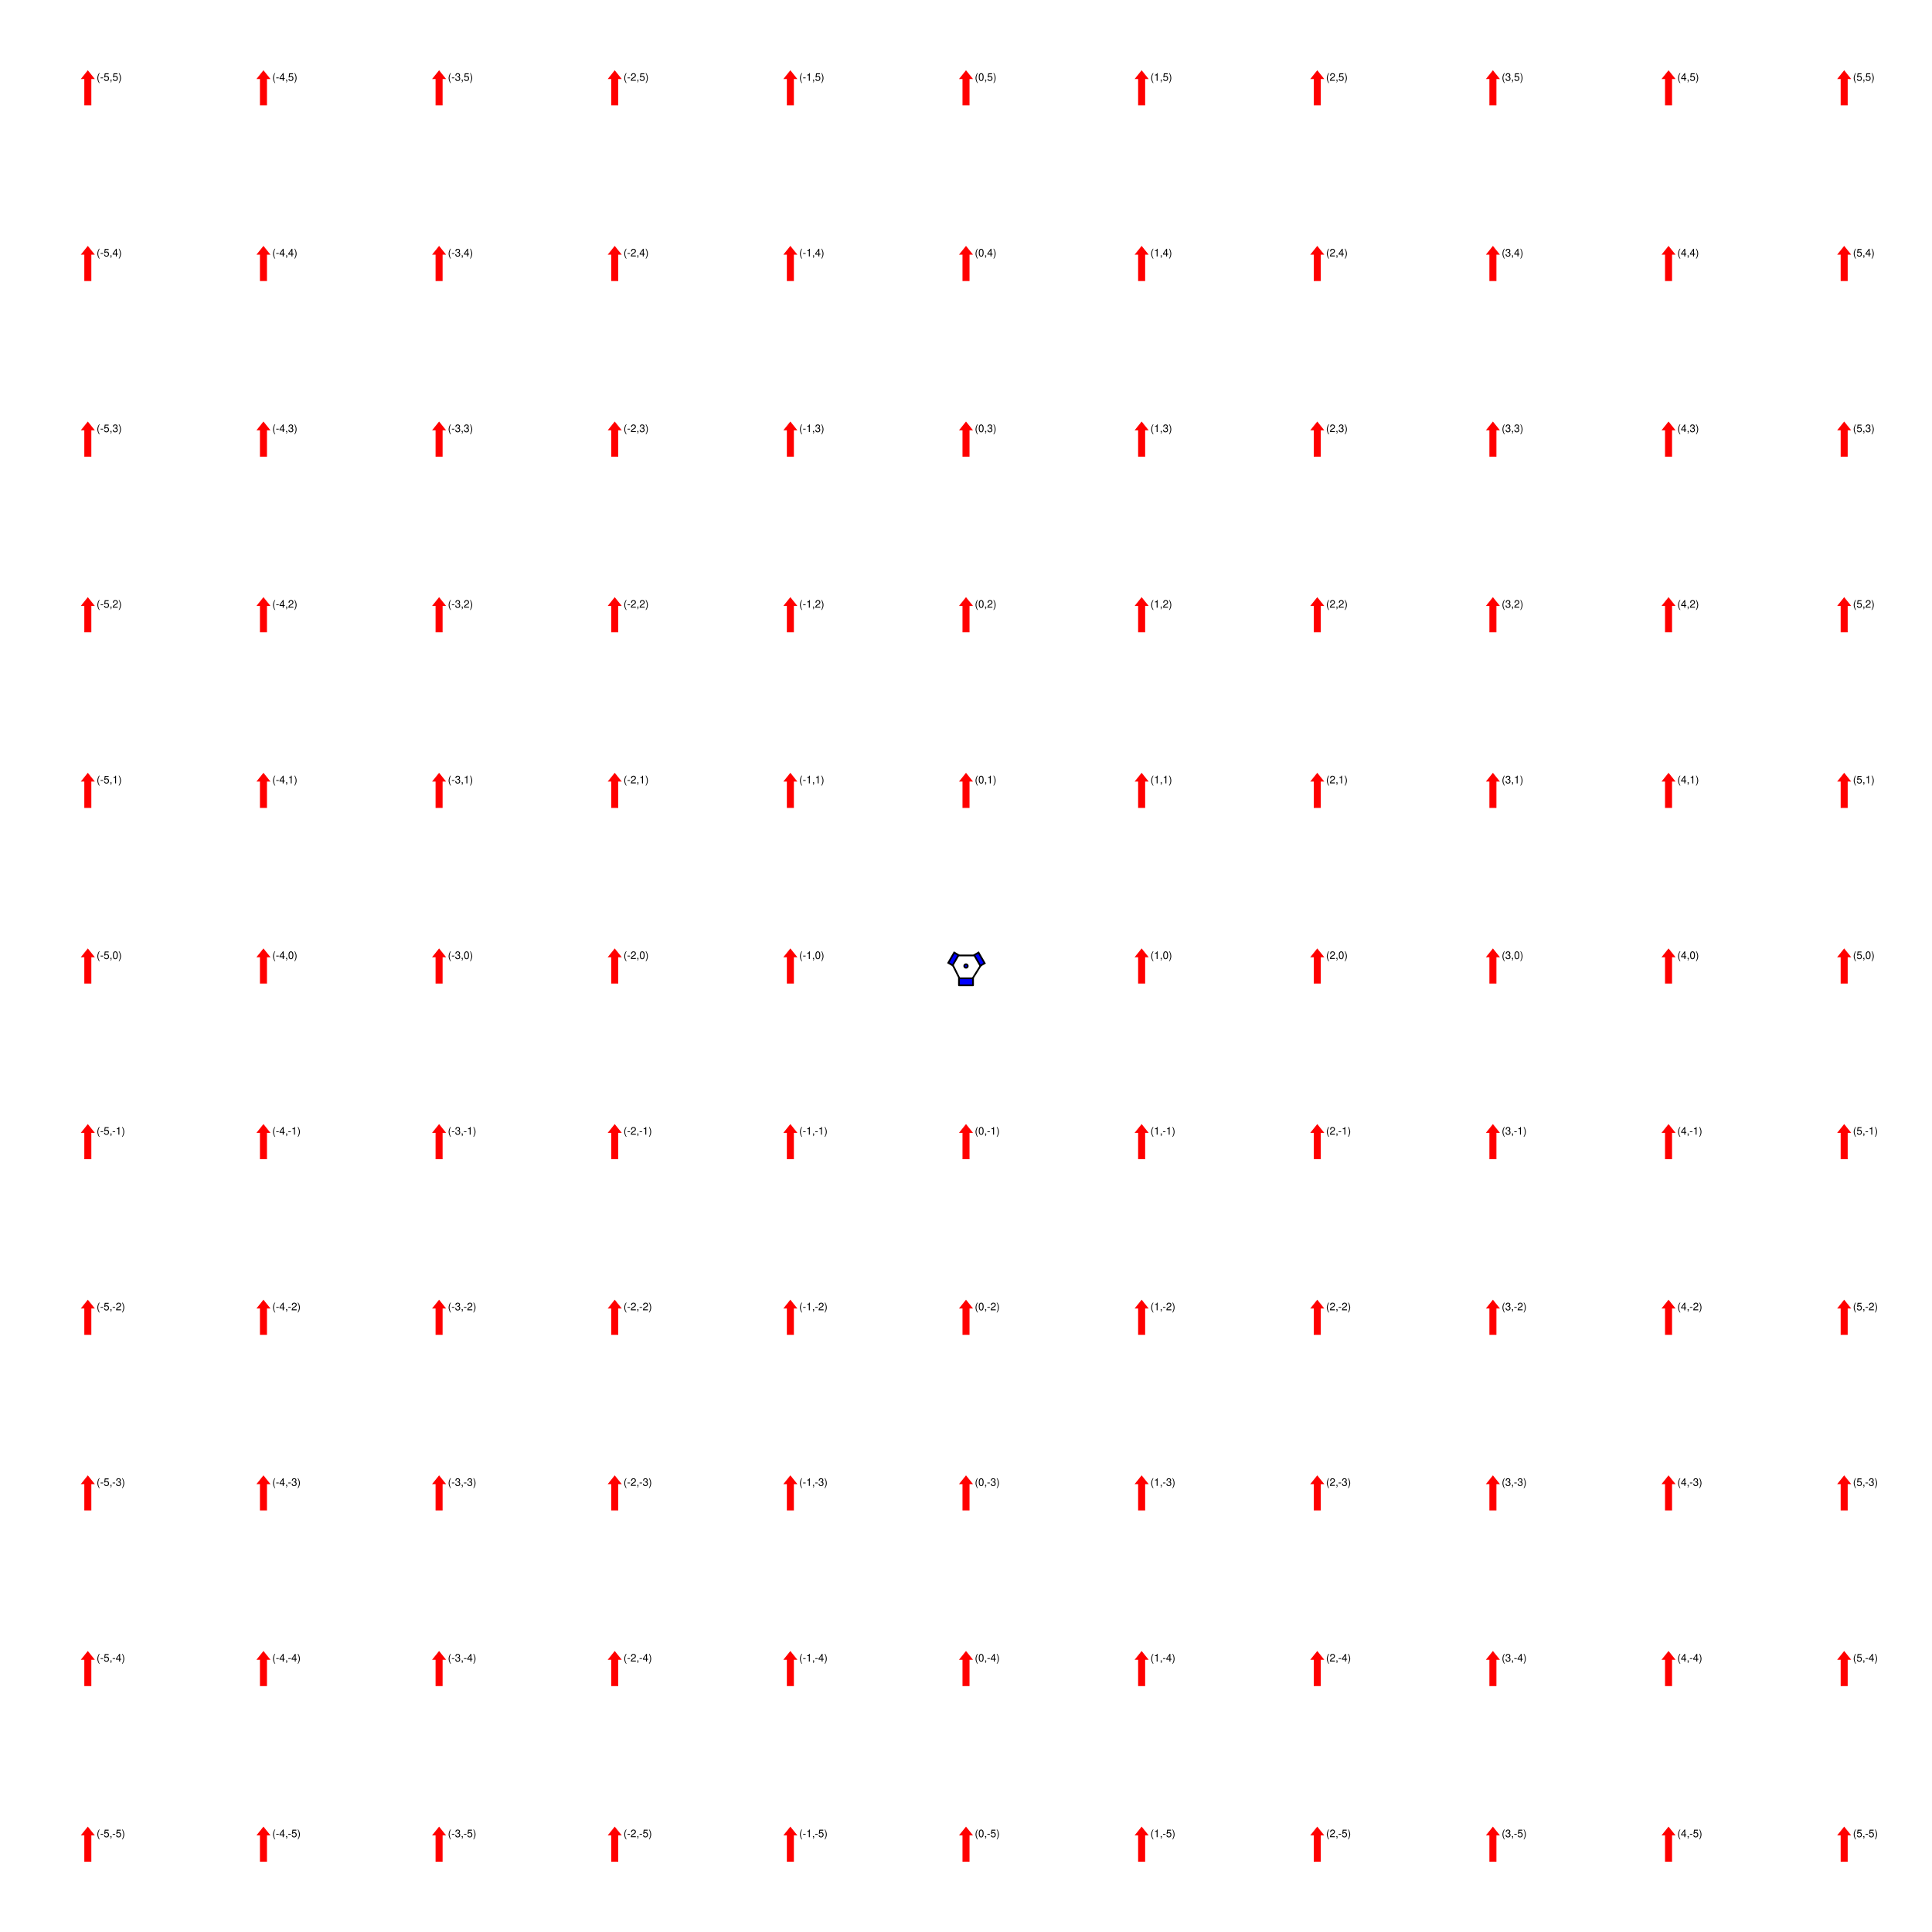
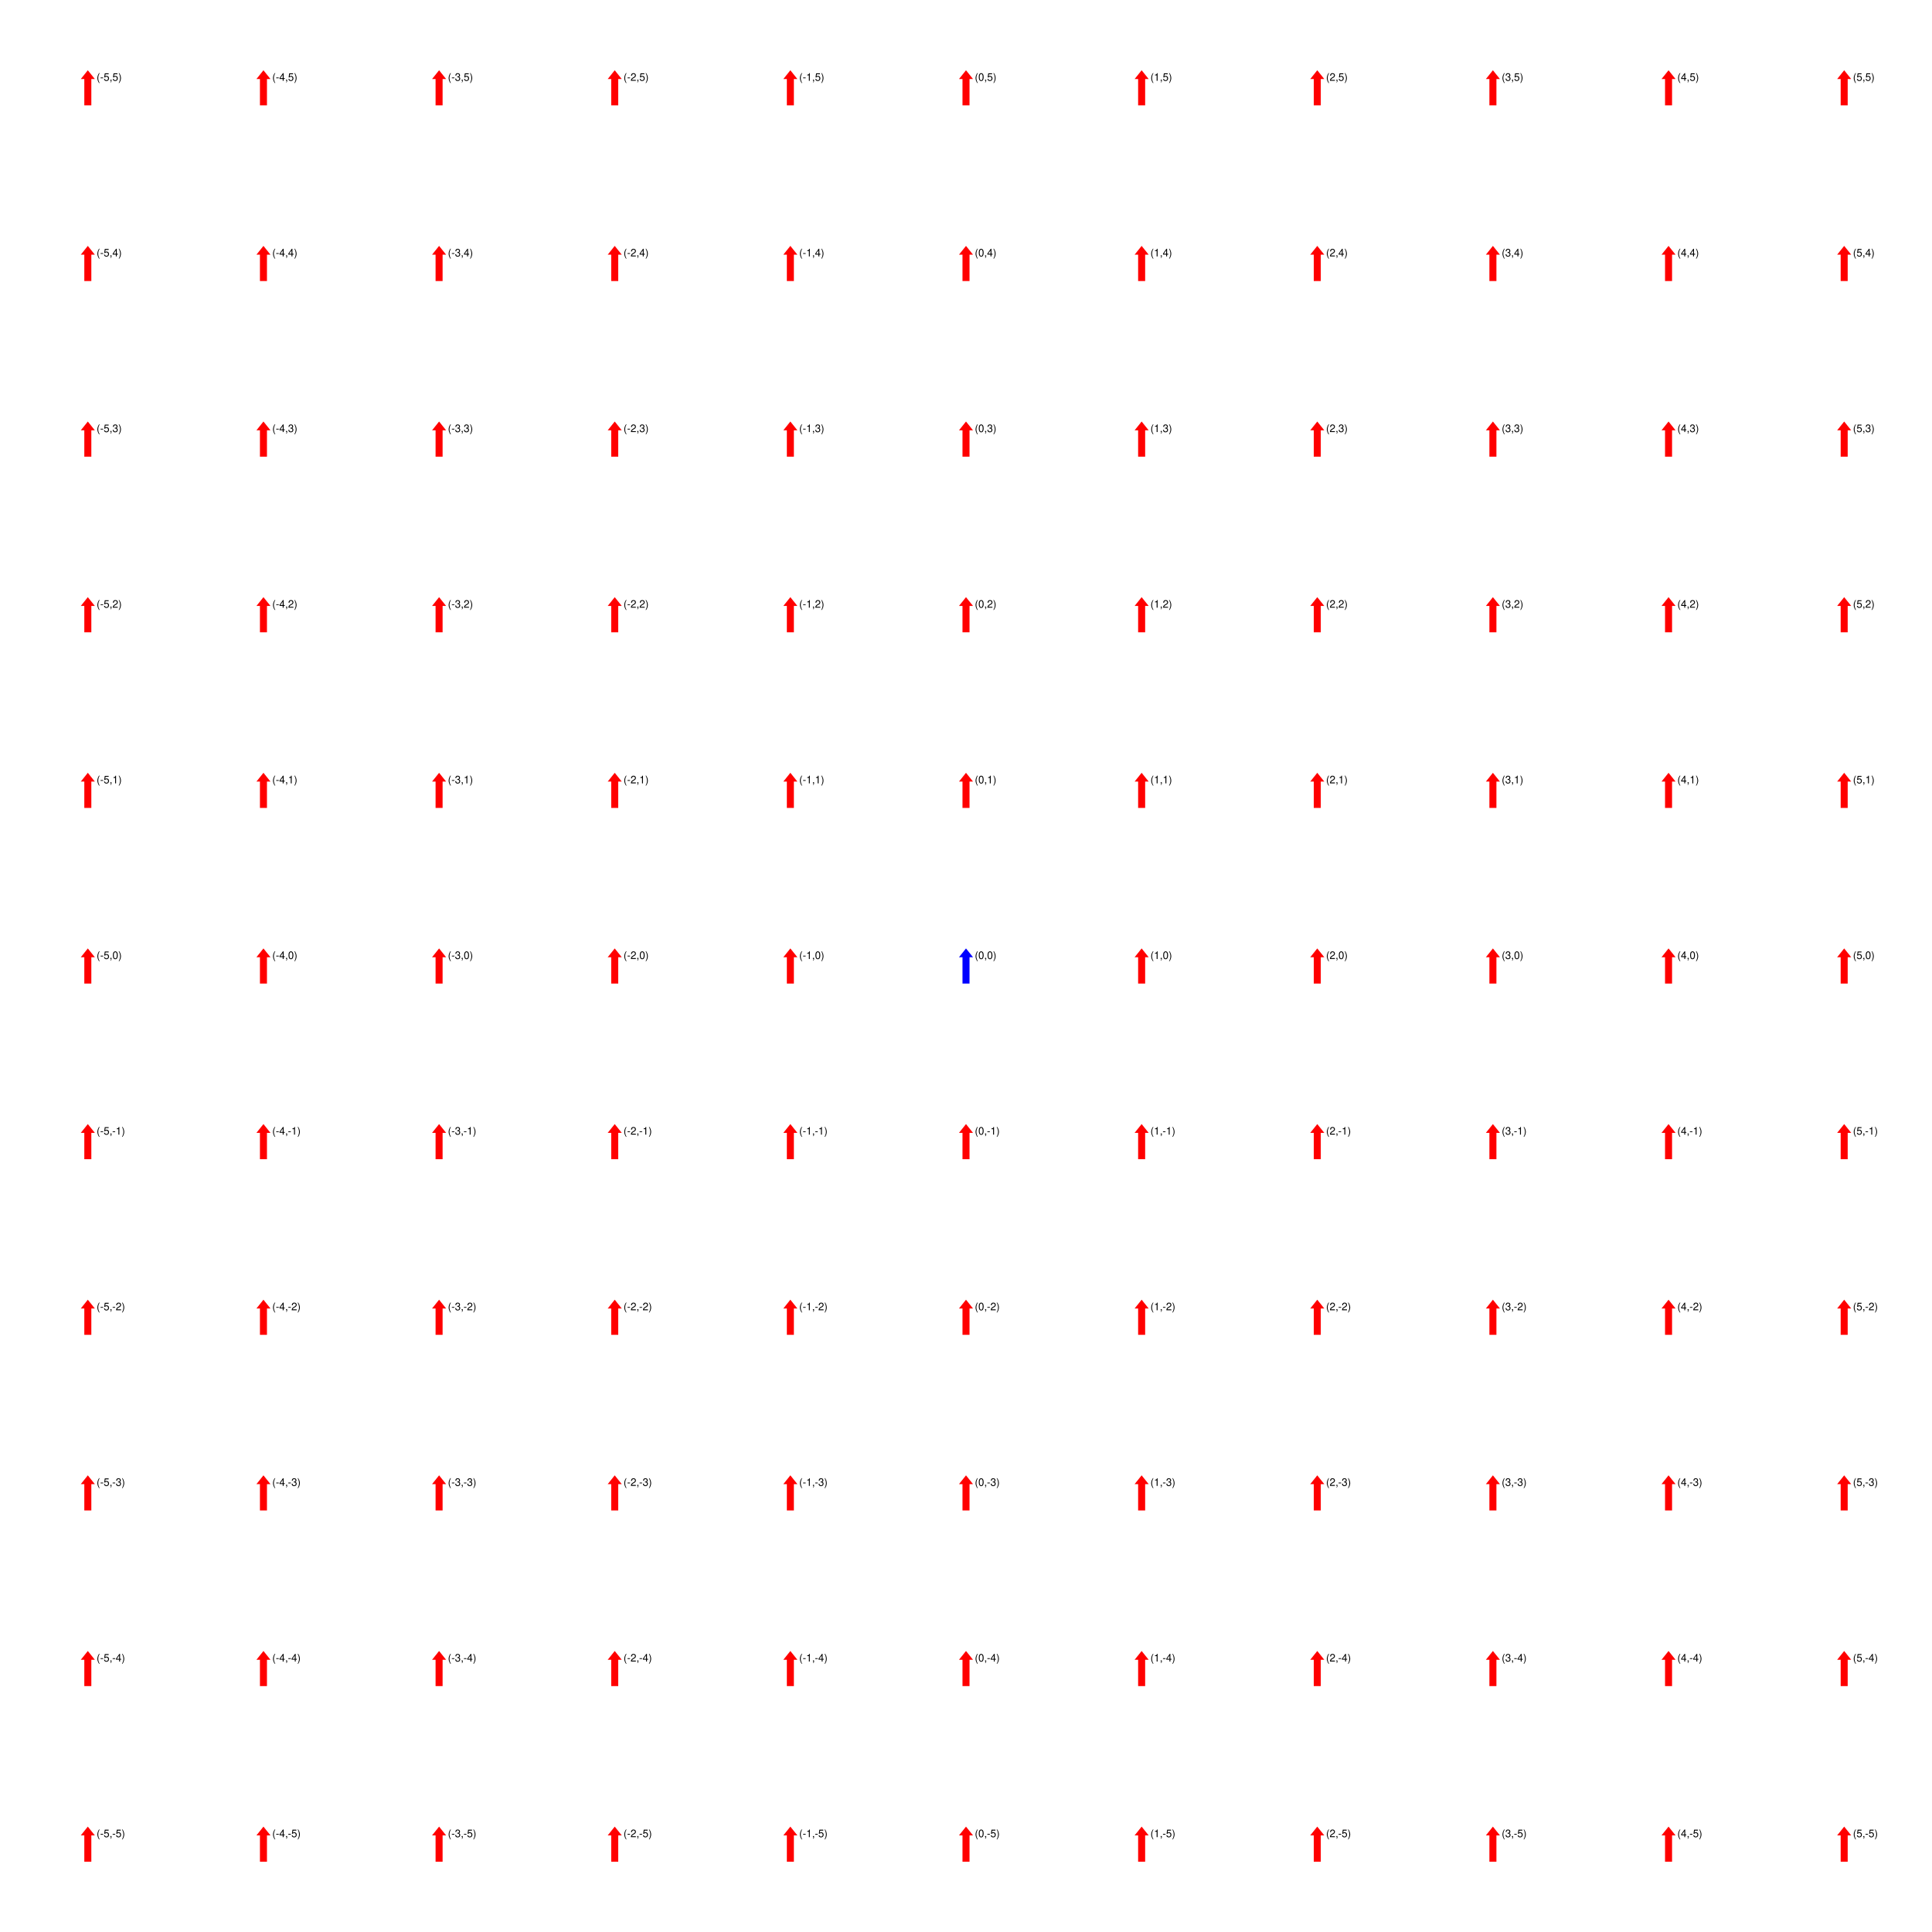
<svg xmlns="http://www.w3.org/2000/svg" width="1100px" height="1100px" viewBox="0 0 1100 1100" version="1.1">
  <g id="TestMap" stroke="none" stroke-width="1" fill="none" fill-rule="evenodd">
    <g>
      <g id="MilePoint" transform="translate(546, 1040)">
        <path d="M0,5 L4,0 L8,5 L6,5 L6,20 L2,20 L2,5 L0,5 Z" id="Combined-Shape" fill="#FF0000" />
        <text id="(0,-5)" fill="#000000" fill-rule="nonzero" font-family="Helvetica" font-size="6" font-weight="normal">
          <tspan x="9" y="6">(0,-5)</tspan>
        </text>
      </g>
      <g id="MilePoint" transform="translate(546, 940)">
        <path d="M0,5 L4,0 L8,5 L6,5 L6,20 L2,20 L2,5 L0,5 Z" id="Combined-Shape" fill="#FF0000" />
        <text id="(0,-4)" fill="#000000" fill-rule="nonzero" font-family="Helvetica" font-size="6" font-weight="normal">
          <tspan x="9" y="6">(0,-4)</tspan>
        </text>
      </g>
      <g id="MilePoint" transform="translate(546, 840)">
        <path d="M0,5 L4,0 L8,5 L6,5 L6,20 L2,20 L2,5 L0,5 Z" id="Combined-Shape" fill="#FF0000" />
        <text id="(0,-3)" fill="#000000" fill-rule="nonzero" font-family="Helvetica" font-size="6" font-weight="normal">
          <tspan x="9" y="6">(0,-3)</tspan>
        </text>
      </g>
      <g id="MilePoint" transform="translate(546, 740)">
        <path d="M0,5 L4,0 L8,5 L6,5 L6,20 L2,20 L2,5 L0,5 Z" id="Combined-Shape" fill="#FF0000" />
        <text id="(0,-2)" fill="#000000" fill-rule="nonzero" font-family="Helvetica" font-size="6" font-weight="normal">
          <tspan x="9" y="6">(0,-2)</tspan>
        </text>
      </g>
      <g id="MilePoint" transform="translate(546, 640)">
        <path d="M0,5 L4,0 L8,5 L6,5 L6,20 L2,20 L2,5 L0,5 Z" id="Combined-Shape" fill="#FF0000" />
        <text id="(0,-1)" fill="#000000" fill-rule="nonzero" font-family="Helvetica" font-size="6" font-weight="normal">
          <tspan x="9" y="6">(0,-1)</tspan>
        </text>
      </g>
+       <g id="MilePoint" transform="translate(546, 540)">
+         <path d="M0,5 L4,0 L8,5 L6,5 L6,20 L2,20 L2,5 L0,5 Z" id="Combined-Shape" fill="#0000FF" />
+         <text id="(0,0)" fill="#000000" fill-rule="nonzero" font-family="Helvetica" font-size="6" font-weight="normal">
+           <tspan x="9" y="6">(0,0)</tspan>
+         </text>
+       </g>
      <g id="MilePoint" transform="translate(546, 440)">
        <path d="M0,5 L4,0 L8,5 L6,5 L6,20 L2,20 L2,5 L0,5 Z" id="Combined-Shape" fill="#FF0000" />
        <text id="(0,1)" fill="#000000" fill-rule="nonzero" font-family="Helvetica" font-size="6" font-weight="normal">
          <tspan x="9" y="6">(0,1)</tspan>
        </text>
      </g>
      <g id="MilePoint" transform="translate(546, 340)">
        <path d="M0,5 L4,0 L8,5 L6,5 L6,20 L2,20 L2,5 L0,5 Z" id="Combined-Shape" fill="#FF0000" />
        <text id="(0,2)" fill="#000000" fill-rule="nonzero" font-family="Helvetica" font-size="6" font-weight="normal">
          <tspan x="9" y="6">(0,2)</tspan>
        </text>
      </g>
      <g id="MilePoint" transform="translate(546, 240)">
        <path d="M0,5 L4,0 L8,5 L6,5 L6,20 L2,20 L2,5 L0,5 Z" id="Combined-Shape" fill="#FF0000" />
        <text id="(0,3)" fill="#000000" fill-rule="nonzero" font-family="Helvetica" font-size="6" font-weight="normal">
          <tspan x="9" y="6">(0,3)</tspan>
        </text>
      </g>
      <g id="MilePoint" transform="translate(546, 140)">
        <path d="M0,5 L4,0 L8,5 L6,5 L6,20 L2,20 L2,5 L0,5 Z" id="Combined-Shape" fill="#FF0000" />
        <text id="(0,4)" fill="#000000" fill-rule="nonzero" font-family="Helvetica" font-size="6" font-weight="normal">
          <tspan x="9" y="6">(0,4)</tspan>
        </text>
      </g>
      <g id="MilePoint" transform="translate(546, 40)">
        <path d="M0,5 L4,0 L8,5 L6,5 L6,20 L2,20 L2,5 L0,5 Z" id="Combined-Shape" fill="#FF0000" />
        <text id="(0,5)" fill="#000000" fill-rule="nonzero" font-family="Helvetica" font-size="6" font-weight="normal">
          <tspan x="9" y="6">(0,5)</tspan>
        </text>
      </g>
      <g id="MilePoint" transform="translate(646, 1040)">
        <path d="M0,5 L4,0 L8,5 L6,5 L6,20 L2,20 L2,5 L0,5 Z" id="Combined-Shape" fill="#FF0000" />
        <text id="(1,-5)" fill="#000000" fill-rule="nonzero" font-family="Helvetica" font-size="6" font-weight="normal">
          <tspan x="9" y="6">(1,-5)</tspan>
        </text>
      </g>
      <g id="MilePoint" transform="translate(646, 940)">
        <path d="M0,5 L4,0 L8,5 L6,5 L6,20 L2,20 L2,5 L0,5 Z" id="Combined-Shape" fill="#FF0000" />
        <text id="(1,-4)" fill="#000000" fill-rule="nonzero" font-family="Helvetica" font-size="6" font-weight="normal">
          <tspan x="9" y="6">(1,-4)</tspan>
        </text>
      </g>
      <g id="MilePoint" transform="translate(646, 840)">
        <path d="M0,5 L4,0 L8,5 L6,5 L6,20 L2,20 L2,5 L0,5 Z" id="Combined-Shape" fill="#FF0000" />
        <text id="(1,-3)" fill="#000000" fill-rule="nonzero" font-family="Helvetica" font-size="6" font-weight="normal">
          <tspan x="9" y="6">(1,-3)</tspan>
        </text>
      </g>
      <g id="MilePoint" transform="translate(646, 740)">
        <path d="M0,5 L4,0 L8,5 L6,5 L6,20 L2,20 L2,5 L0,5 Z" id="Combined-Shape" fill="#FF0000" />
        <text id="(1,-2)" fill="#000000" fill-rule="nonzero" font-family="Helvetica" font-size="6" font-weight="normal">
          <tspan x="9" y="6">(1,-2)</tspan>
        </text>
      </g>
      <g id="MilePoint" transform="translate(646, 640)">
        <path d="M0,5 L4,0 L8,5 L6,5 L6,20 L2,20 L2,5 L0,5 Z" id="Combined-Shape" fill="#FF0000" />
        <text id="(1,-1)" fill="#000000" fill-rule="nonzero" font-family="Helvetica" font-size="6" font-weight="normal">
          <tspan x="9" y="6">(1,-1)</tspan>
        </text>
      </g>
      <g id="MilePoint" transform="translate(646, 540)">
        <path d="M0,5 L4,0 L8,5 L6,5 L6,20 L2,20 L2,5 L0,5 Z" id="Combined-Shape" fill="#FF0000" />
        <text id="(1,0)" fill="#000000" fill-rule="nonzero" font-family="Helvetica" font-size="6" font-weight="normal">
          <tspan x="9" y="6">(1,0)</tspan>
        </text>
      </g>
      <g id="MilePoint" transform="translate(646, 440)">
        <path d="M0,5 L4,0 L8,5 L6,5 L6,20 L2,20 L2,5 L0,5 Z" id="Combined-Shape" fill="#FF0000" />
        <text id="(1,1)" fill="#000000" fill-rule="nonzero" font-family="Helvetica" font-size="6" font-weight="normal">
          <tspan x="9" y="6">(1,1)</tspan>
        </text>
      </g>
      <g id="MilePoint" transform="translate(646, 340)">
        <path d="M0,5 L4,0 L8,5 L6,5 L6,20 L2,20 L2,5 L0,5 Z" id="Combined-Shape" fill="#FF0000" />
        <text id="(1,2)" fill="#000000" fill-rule="nonzero" font-family="Helvetica" font-size="6" font-weight="normal">
          <tspan x="9" y="6">(1,2)</tspan>
        </text>
      </g>
      <g id="MilePoint" transform="translate(646, 240)">
        <path d="M0,5 L4,0 L8,5 L6,5 L6,20 L2,20 L2,5 L0,5 Z" id="Combined-Shape" fill="#FF0000" />
        <text id="(1,3)" fill="#000000" fill-rule="nonzero" font-family="Helvetica" font-size="6" font-weight="normal">
          <tspan x="9" y="6">(1,3)</tspan>
        </text>
      </g>
      <g id="MilePoint" transform="translate(646, 140)">
        <path d="M0,5 L4,0 L8,5 L6,5 L6,20 L2,20 L2,5 L0,5 Z" id="Combined-Shape" fill="#FF0000" />
        <text id="(1,4)" fill="#000000" fill-rule="nonzero" font-family="Helvetica" font-size="6" font-weight="normal">
          <tspan x="9" y="6">(1,4)</tspan>
        </text>
      </g>
      <g id="MilePoint" transform="translate(646, 40)">
        <path d="M0,5 L4,0 L8,5 L6,5 L6,20 L2,20 L2,5 L0,5 Z" id="Combined-Shape" fill="#FF0000" />
        <text id="(1,5)" fill="#000000" fill-rule="nonzero" font-family="Helvetica" font-size="6" font-weight="normal">
          <tspan x="9" y="6">(1,5)</tspan>
        </text>
      </g>
      <g id="MilePoint" transform="translate(746, 1040)">
        <path d="M0,5 L4,0 L8,5 L6,5 L6,20 L2,20 L2,5 L0,5 Z" id="Combined-Shape" fill="#FF0000" />
        <text id="(2,-5)" fill="#000000" fill-rule="nonzero" font-family="Helvetica" font-size="6" font-weight="normal">
          <tspan x="9" y="6">(2,-5)</tspan>
        </text>
      </g>
      <g id="MilePoint" transform="translate(746, 940)">
        <path d="M0,5 L4,0 L8,5 L6,5 L6,20 L2,20 L2,5 L0,5 Z" id="Combined-Shape" fill="#FF0000" />
        <text id="(2,-4)" fill="#000000" fill-rule="nonzero" font-family="Helvetica" font-size="6" font-weight="normal">
          <tspan x="9" y="6">(2,-4)</tspan>
        </text>
      </g>
      <g id="MilePoint" transform="translate(746, 840)">
        <path d="M0,5 L4,0 L8,5 L6,5 L6,20 L2,20 L2,5 L0,5 Z" id="Combined-Shape" fill="#FF0000" />
        <text id="(2,-3)" fill="#000000" fill-rule="nonzero" font-family="Helvetica" font-size="6" font-weight="normal">
          <tspan x="9" y="6">(2,-3)</tspan>
        </text>
      </g>
      <g id="MilePoint" transform="translate(746, 740)">
        <path d="M0,5 L4,0 L8,5 L6,5 L6,20 L2,20 L2,5 L0,5 Z" id="Combined-Shape" fill="#FF0000" />
        <text id="(2,-2)" fill="#000000" fill-rule="nonzero" font-family="Helvetica" font-size="6" font-weight="normal">
          <tspan x="9" y="6">(2,-2)</tspan>
        </text>
      </g>
      <g id="MilePoint" transform="translate(746, 640)">
        <path d="M0,5 L4,0 L8,5 L6,5 L6,20 L2,20 L2,5 L0,5 Z" id="Combined-Shape" fill="#FF0000" />
        <text id="(2,-1)" fill="#000000" fill-rule="nonzero" font-family="Helvetica" font-size="6" font-weight="normal">
          <tspan x="9" y="6">(2,-1)</tspan>
        </text>
      </g>
      <g id="MilePoint" transform="translate(746, 540)">
        <path d="M0,5 L4,0 L8,5 L6,5 L6,20 L2,20 L2,5 L0,5 Z" id="Combined-Shape" fill="#FF0000" />
        <text id="(2,0)" fill="#000000" fill-rule="nonzero" font-family="Helvetica" font-size="6" font-weight="normal">
          <tspan x="9" y="6">(2,0)</tspan>
        </text>
      </g>
      <g id="MilePoint" transform="translate(746, 440)">
        <path d="M0,5 L4,0 L8,5 L6,5 L6,20 L2,20 L2,5 L0,5 Z" id="Combined-Shape" fill="#FF0000" />
        <text id="(2,1)" fill="#000000" fill-rule="nonzero" font-family="Helvetica" font-size="6" font-weight="normal">
          <tspan x="9" y="6">(2,1)</tspan>
        </text>
      </g>
      <g id="MilePoint" transform="translate(746, 340)">
        <path d="M0,5 L4,0 L8,5 L6,5 L6,20 L2,20 L2,5 L0,5 Z" id="Combined-Shape" fill="#FF0000" />
        <text id="(2,2)" fill="#000000" fill-rule="nonzero" font-family="Helvetica" font-size="6" font-weight="normal">
          <tspan x="9" y="6">(2,2)</tspan>
        </text>
      </g>
      <g id="MilePoint" transform="translate(746, 240)">
        <path d="M0,5 L4,0 L8,5 L6,5 L6,20 L2,20 L2,5 L0,5 Z" id="Combined-Shape" fill="#FF0000" />
        <text id="(2,3)" fill="#000000" fill-rule="nonzero" font-family="Helvetica" font-size="6" font-weight="normal">
          <tspan x="9" y="6">(2,3)</tspan>
        </text>
      </g>
      <g id="MilePoint" transform="translate(746, 140)">
        <path d="M0,5 L4,0 L8,5 L6,5 L6,20 L2,20 L2,5 L0,5 Z" id="Combined-Shape" fill="#FF0000" />
        <text id="(2,4)" fill="#000000" fill-rule="nonzero" font-family="Helvetica" font-size="6" font-weight="normal">
          <tspan x="9" y="6">(2,4)</tspan>
        </text>
      </g>
      <g id="MilePoint" transform="translate(746, 40)">
        <path d="M0,5 L4,0 L8,5 L6,5 L6,20 L2,20 L2,5 L0,5 Z" id="Combined-Shape" fill="#FF0000" />
        <text id="(2,5)" fill="#000000" fill-rule="nonzero" font-family="Helvetica" font-size="6" font-weight="normal">
          <tspan x="9" y="6">(2,5)</tspan>
        </text>
      </g>
      <g id="MilePoint" transform="translate(846, 1040)">
        <path d="M0,5 L4,0 L8,5 L6,5 L6,20 L2,20 L2,5 L0,5 Z" id="Combined-Shape" fill="#FF0000" />
        <text id="(3,-5)" fill="#000000" fill-rule="nonzero" font-family="Helvetica" font-size="6" font-weight="normal">
          <tspan x="9" y="6">(3,-5)</tspan>
        </text>
      </g>
      <g id="MilePoint" transform="translate(846, 940)">
        <path d="M0,5 L4,0 L8,5 L6,5 L6,20 L2,20 L2,5 L0,5 Z" id="Combined-Shape" fill="#FF0000" />
        <text id="(3,-4)" fill="#000000" fill-rule="nonzero" font-family="Helvetica" font-size="6" font-weight="normal">
          <tspan x="9" y="6">(3,-4)</tspan>
        </text>
      </g>
      <g id="MilePoint" transform="translate(846, 840)">
        <path d="M0,5 L4,0 L8,5 L6,5 L6,20 L2,20 L2,5 L0,5 Z" id="Combined-Shape" fill="#FF0000" />
        <text id="(3,-3)" fill="#000000" fill-rule="nonzero" font-family="Helvetica" font-size="6" font-weight="normal">
          <tspan x="9" y="6">(3,-3)</tspan>
        </text>
      </g>
      <g id="MilePoint" transform="translate(846, 740)">
        <path d="M0,5 L4,0 L8,5 L6,5 L6,20 L2,20 L2,5 L0,5 Z" id="Combined-Shape" fill="#FF0000" />
        <text id="(3,-2)" fill="#000000" fill-rule="nonzero" font-family="Helvetica" font-size="6" font-weight="normal">
          <tspan x="9" y="6">(3,-2)</tspan>
        </text>
      </g>
      <g id="MilePoint" transform="translate(846, 640)">
        <path d="M0,5 L4,0 L8,5 L6,5 L6,20 L2,20 L2,5 L0,5 Z" id="Combined-Shape" fill="#FF0000" />
        <text id="(3,-1)" fill="#000000" fill-rule="nonzero" font-family="Helvetica" font-size="6" font-weight="normal">
          <tspan x="9" y="6">(3,-1)</tspan>
        </text>
      </g>
      <g id="MilePoint" transform="translate(846, 540)">
        <path d="M0,5 L4,0 L8,5 L6,5 L6,20 L2,20 L2,5 L0,5 Z" id="Combined-Shape" fill="#FF0000" />
        <text id="(3,0)" fill="#000000" fill-rule="nonzero" font-family="Helvetica" font-size="6" font-weight="normal">
          <tspan x="9" y="6">(3,0)</tspan>
        </text>
      </g>
      <g id="MilePoint" transform="translate(846, 440)">
        <path d="M0,5 L4,0 L8,5 L6,5 L6,20 L2,20 L2,5 L0,5 Z" id="Combined-Shape" fill="#FF0000" />
        <text id="(3,1)" fill="#000000" fill-rule="nonzero" font-family="Helvetica" font-size="6" font-weight="normal">
          <tspan x="9" y="6">(3,1)</tspan>
        </text>
      </g>
      <g id="MilePoint" transform="translate(846, 340)">
        <path d="M0,5 L4,0 L8,5 L6,5 L6,20 L2,20 L2,5 L0,5 Z" id="Combined-Shape" fill="#FF0000" />
        <text id="(3,2)" fill="#000000" fill-rule="nonzero" font-family="Helvetica" font-size="6" font-weight="normal">
          <tspan x="9" y="6">(3,2)</tspan>
        </text>
      </g>
      <g id="MilePoint" transform="translate(846, 240)">
        <path d="M0,5 L4,0 L8,5 L6,5 L6,20 L2,20 L2,5 L0,5 Z" id="Combined-Shape" fill="#FF0000" />
        <text id="(3,3)" fill="#000000" fill-rule="nonzero" font-family="Helvetica" font-size="6" font-weight="normal">
          <tspan x="9" y="6">(3,3)</tspan>
        </text>
      </g>
      <g id="MilePoint" transform="translate(846, 140)">
        <path d="M0,5 L4,0 L8,5 L6,5 L6,20 L2,20 L2,5 L0,5 Z" id="Combined-Shape" fill="#FF0000" />
        <text id="(3,4)" fill="#000000" fill-rule="nonzero" font-family="Helvetica" font-size="6" font-weight="normal">
          <tspan x="9" y="6">(3,4)</tspan>
        </text>
      </g>
      <g id="MilePoint" transform="translate(846, 40)">
        <path d="M0,5 L4,0 L8,5 L6,5 L6,20 L2,20 L2,5 L0,5 Z" id="Combined-Shape" fill="#FF0000" />
        <text id="(3,5)" fill="#000000" fill-rule="nonzero" font-family="Helvetica" font-size="6" font-weight="normal">
          <tspan x="9" y="6">(3,5)</tspan>
        </text>
      </g>
      <g id="MilePoint" transform="translate(946, 1040)">
        <path d="M0,5 L4,0 L8,5 L6,5 L6,20 L2,20 L2,5 L0,5 Z" id="Combined-Shape" fill="#FF0000" />
        <text id="(4,-5)" fill="#000000" fill-rule="nonzero" font-family="Helvetica" font-size="6" font-weight="normal">
          <tspan x="9" y="6">(4,-5)</tspan>
        </text>
      </g>
      <g id="MilePoint" transform="translate(946, 940)">
        <path d="M0,5 L4,0 L8,5 L6,5 L6,20 L2,20 L2,5 L0,5 Z" id="Combined-Shape" fill="#FF0000" />
        <text id="(4,-4)" fill="#000000" fill-rule="nonzero" font-family="Helvetica" font-size="6" font-weight="normal">
          <tspan x="9" y="6">(4,-4)</tspan>
        </text>
      </g>
      <g id="MilePoint" transform="translate(946, 840)">
        <path d="M0,5 L4,0 L8,5 L6,5 L6,20 L2,20 L2,5 L0,5 Z" id="Combined-Shape" fill="#FF0000" />
        <text id="(4,-3)" fill="#000000" fill-rule="nonzero" font-family="Helvetica" font-size="6" font-weight="normal">
          <tspan x="9" y="6">(4,-3)</tspan>
        </text>
      </g>
      <g id="MilePoint" transform="translate(946, 740)">
        <path d="M0,5 L4,0 L8,5 L6,5 L6,20 L2,20 L2,5 L0,5 Z" id="Combined-Shape" fill="#FF0000" />
        <text id="(4,-2)" fill="#000000" fill-rule="nonzero" font-family="Helvetica" font-size="6" font-weight="normal">
          <tspan x="9" y="6">(4,-2)</tspan>
        </text>
      </g>
      <g id="MilePoint" transform="translate(946, 640)">
        <path d="M0,5 L4,0 L8,5 L6,5 L6,20 L2,20 L2,5 L0,5 Z" id="Combined-Shape" fill="#FF0000" />
        <text id="(4,-1)" fill="#000000" fill-rule="nonzero" font-family="Helvetica" font-size="6" font-weight="normal">
          <tspan x="9" y="6">(4,-1)</tspan>
        </text>
      </g>
      <g id="MilePoint" transform="translate(946, 540)">
        <path d="M0,5 L4,0 L8,5 L6,5 L6,20 L2,20 L2,5 L0,5 Z" id="Combined-Shape" fill="#FF0000" />
        <text id="(4,0)" fill="#000000" fill-rule="nonzero" font-family="Helvetica" font-size="6" font-weight="normal">
          <tspan x="9" y="6">(4,0)</tspan>
        </text>
      </g>
      <g id="MilePoint" transform="translate(946, 440)">
        <path d="M0,5 L4,0 L8,5 L6,5 L6,20 L2,20 L2,5 L0,5 Z" id="Combined-Shape" fill="#FF0000" />
        <text id="(4,1)" fill="#000000" fill-rule="nonzero" font-family="Helvetica" font-size="6" font-weight="normal">
          <tspan x="9" y="6">(4,1)</tspan>
        </text>
      </g>
      <g id="MilePoint" transform="translate(946, 340)">
        <path d="M0,5 L4,0 L8,5 L6,5 L6,20 L2,20 L2,5 L0,5 Z" id="Combined-Shape" fill="#FF0000" />
        <text id="(4,2)" fill="#000000" fill-rule="nonzero" font-family="Helvetica" font-size="6" font-weight="normal">
          <tspan x="9" y="6">(4,2)</tspan>
        </text>
      </g>
      <g id="MilePoint" transform="translate(946, 240)">
        <path d="M0,5 L4,0 L8,5 L6,5 L6,20 L2,20 L2,5 L0,5 Z" id="Combined-Shape" fill="#FF0000" />
        <text id="(4,3)" fill="#000000" fill-rule="nonzero" font-family="Helvetica" font-size="6" font-weight="normal">
          <tspan x="9" y="6">(4,3)</tspan>
        </text>
      </g>
      <g id="MilePoint" transform="translate(946, 140)">
        <path d="M0,5 L4,0 L8,5 L6,5 L6,20 L2,20 L2,5 L0,5 Z" id="Combined-Shape" fill="#FF0000" />
        <text id="(4,4)" fill="#000000" fill-rule="nonzero" font-family="Helvetica" font-size="6" font-weight="normal">
          <tspan x="9" y="6">(4,4)</tspan>
        </text>
      </g>
      <g id="MilePoint" transform="translate(946, 40)">
        <path d="M0,5 L4,0 L8,5 L6,5 L6,20 L2,20 L2,5 L0,5 Z" id="Combined-Shape" fill="#FF0000" />
        <text id="(4,5)" fill="#000000" fill-rule="nonzero" font-family="Helvetica" font-size="6" font-weight="normal">
          <tspan x="9" y="6">(4,5)</tspan>
        </text>
      </g>
      <g id="MilePoint" transform="translate(1046, 1040)">
        <path d="M0,5 L4,0 L8,5 L6,5 L6,20 L2,20 L2,5 L0,5 Z" id="Combined-Shape" fill="#FF0000" />
        <text id="(5,-5)" fill="#000000" fill-rule="nonzero" font-family="Helvetica" font-size="6" font-weight="normal">
          <tspan x="9" y="6">(5,-5)</tspan>
        </text>
      </g>
      <g id="MilePoint" transform="translate(1046, 940)">
        <path d="M0,5 L4,0 L8,5 L6,5 L6,20 L2,20 L2,5 L0,5 Z" id="Combined-Shape" fill="#FF0000" />
        <text id="(5,-4)" fill="#000000" fill-rule="nonzero" font-family="Helvetica" font-size="6" font-weight="normal">
          <tspan x="9" y="6">(5,-4)</tspan>
        </text>
      </g>
      <g id="MilePoint" transform="translate(1046, 840)">
        <path d="M0,5 L4,0 L8,5 L6,5 L6,20 L2,20 L2,5 L0,5 Z" id="Combined-Shape" fill="#FF0000" />
        <text id="(5,-3)" fill="#000000" fill-rule="nonzero" font-family="Helvetica" font-size="6" font-weight="normal">
          <tspan x="9" y="6">(5,-3)</tspan>
        </text>
      </g>
      <g id="MilePoint" transform="translate(1046, 740)">
        <path d="M0,5 L4,0 L8,5 L6,5 L6,20 L2,20 L2,5 L0,5 Z" id="Combined-Shape" fill="#FF0000" />
        <text id="(5,-2)" fill="#000000" fill-rule="nonzero" font-family="Helvetica" font-size="6" font-weight="normal">
          <tspan x="9" y="6">(5,-2)</tspan>
        </text>
      </g>
      <g id="MilePoint" transform="translate(1046, 640)">
        <path d="M0,5 L4,0 L8,5 L6,5 L6,20 L2,20 L2,5 L0,5 Z" id="Combined-Shape" fill="#FF0000" />
        <text id="(5,-1)" fill="#000000" fill-rule="nonzero" font-family="Helvetica" font-size="6" font-weight="normal">
          <tspan x="9" y="6">(5,-1)</tspan>
        </text>
      </g>
      <g id="MilePoint" transform="translate(1046, 540)">
        <path d="M0,5 L4,0 L8,5 L6,5 L6,20 L2,20 L2,5 L0,5 Z" id="Combined-Shape" fill="#FF0000" />
        <text id="(5,0)" fill="#000000" fill-rule="nonzero" font-family="Helvetica" font-size="6" font-weight="normal">
          <tspan x="9" y="6">(5,0)</tspan>
        </text>
      </g>
      <g id="MilePoint" transform="translate(1046, 440)">
        <path d="M0,5 L4,0 L8,5 L6,5 L6,20 L2,20 L2,5 L0,5 Z" id="Combined-Shape" fill="#FF0000" />
        <text id="(5,1)" fill="#000000" fill-rule="nonzero" font-family="Helvetica" font-size="6" font-weight="normal">
          <tspan x="9" y="6">(5,1)</tspan>
        </text>
      </g>
      <g id="MilePoint" transform="translate(1046, 340)">
        <path d="M0,5 L4,0 L8,5 L6,5 L6,20 L2,20 L2,5 L0,5 Z" id="Combined-Shape" fill="#FF0000" />
        <text id="(5,2)" fill="#000000" fill-rule="nonzero" font-family="Helvetica" font-size="6" font-weight="normal">
          <tspan x="9" y="6">(5,2)</tspan>
        </text>
      </g>
      <g id="MilePoint" transform="translate(1046, 240)">
        <path d="M0,5 L4,0 L8,5 L6,5 L6,20 L2,20 L2,5 L0,5 Z" id="Combined-Shape" fill="#FF0000" />
        <text id="(5,3)" fill="#000000" fill-rule="nonzero" font-family="Helvetica" font-size="6" font-weight="normal">
          <tspan x="9" y="6">(5,3)</tspan>
        </text>
      </g>
      <g id="MilePoint" transform="translate(1046, 140)">
        <path d="M0,5 L4,0 L8,5 L6,5 L6,20 L2,20 L2,5 L0,5 Z" id="Combined-Shape" fill="#FF0000" />
        <text id="(5,4)" fill="#000000" fill-rule="nonzero" font-family="Helvetica" font-size="6" font-weight="normal">
          <tspan x="9" y="6">(5,4)</tspan>
        </text>
      </g>
      <g id="MilePoint" transform="translate(1046, 40)">
        <path d="M0,5 L4,0 L8,5 L6,5 L6,20 L2,20 L2,5 L0,5 Z" id="Combined-Shape" fill="#FF0000" />
        <text id="(5,5)" fill="#000000" fill-rule="nonzero" font-family="Helvetica" font-size="6" font-weight="normal">
          <tspan x="9" y="6">(5,5)</tspan>
        </text>
      </g>
      <g id="MilePoint" transform="translate(46, 1040)">
        <path d="M0,5 L4,0 L8,5 L6,5 L6,20 L2,20 L2,5 L0,5 Z" id="Combined-Shape" fill="#FF0000" />
        <text id="(-5,-5)" fill="#000000" fill-rule="nonzero" font-family="Helvetica" font-size="6" font-weight="normal">
          <tspan x="9" y="6">(-5,-5)</tspan>
        </text>
      </g>
      <g id="MilePoint" transform="translate(46, 940)">
        <path d="M0,5 L4,0 L8,5 L6,5 L6,20 L2,20 L2,5 L0,5 Z" id="Combined-Shape" fill="#FF0000" />
        <text id="(-5,-4)" fill="#000000" fill-rule="nonzero" font-family="Helvetica" font-size="6" font-weight="normal">
          <tspan x="9" y="6">(-5,-4)</tspan>
        </text>
      </g>
      <g id="MilePoint" transform="translate(46, 840)">
        <path d="M0,5 L4,0 L8,5 L6,5 L6,20 L2,20 L2,5 L0,5 Z" id="Combined-Shape" fill="#FF0000" />
        <text id="(-5,-3)" fill="#000000" fill-rule="nonzero" font-family="Helvetica" font-size="6" font-weight="normal">
          <tspan x="9" y="6">(-5,-3)</tspan>
        </text>
      </g>
      <g id="MilePoint" transform="translate(46, 740)">
        <path d="M0,5 L4,0 L8,5 L6,5 L6,20 L2,20 L2,5 L0,5 Z" id="Combined-Shape" fill="#FF0000" />
        <text id="(-5,-2)" fill="#000000" fill-rule="nonzero" font-family="Helvetica" font-size="6" font-weight="normal">
          <tspan x="9" y="6">(-5,-2)</tspan>
        </text>
      </g>
      <g id="MilePoint" transform="translate(46, 640)">
        <path d="M0,5 L4,0 L8,5 L6,5 L6,20 L2,20 L2,5 L0,5 Z" id="Combined-Shape" fill="#FF0000" />
        <text id="(-5,-1)" fill="#000000" fill-rule="nonzero" font-family="Helvetica" font-size="6" font-weight="normal">
          <tspan x="9" y="6">(-5,-1)</tspan>
        </text>
      </g>
      <g id="MilePoint" transform="translate(46, 540)">
        <path d="M0,5 L4,0 L8,5 L6,5 L6,20 L2,20 L2,5 L0,5 Z" id="Combined-Shape" fill="#FF0000" />
        <text id="(-5,0)" fill="#000000" fill-rule="nonzero" font-family="Helvetica" font-size="6" font-weight="normal">
          <tspan x="9" y="6">(-5,0)</tspan>
        </text>
      </g>
      <g id="MilePoint" transform="translate(46, 440)">
        <path d="M0,5 L4,0 L8,5 L6,5 L6,20 L2,20 L2,5 L0,5 Z" id="Combined-Shape" fill="#FF0000" />
        <text id="(-5,1)" fill="#000000" fill-rule="nonzero" font-family="Helvetica" font-size="6" font-weight="normal">
          <tspan x="9" y="6">(-5,1)</tspan>
        </text>
      </g>
      <g id="MilePoint" transform="translate(46, 340)">
        <path d="M0,5 L4,0 L8,5 L6,5 L6,20 L2,20 L2,5 L0,5 Z" id="Combined-Shape" fill="#FF0000" />
        <text id="(-5,2)" fill="#000000" fill-rule="nonzero" font-family="Helvetica" font-size="6" font-weight="normal">
          <tspan x="9" y="6">(-5,2)</tspan>
        </text>
      </g>
      <g id="MilePoint" transform="translate(46, 240)">
        <path d="M0,5 L4,0 L8,5 L6,5 L6,20 L2,20 L2,5 L0,5 Z" id="Combined-Shape" fill="#FF0000" />
        <text id="(-5,3)" fill="#000000" fill-rule="nonzero" font-family="Helvetica" font-size="6" font-weight="normal">
          <tspan x="9" y="6">(-5,3)</tspan>
        </text>
      </g>
      <g id="MilePoint" transform="translate(46, 140)">
        <path d="M0,5 L4,0 L8,5 L6,5 L6,20 L2,20 L2,5 L0,5 Z" id="Combined-Shape" fill="#FF0000" />
        <text id="(-5,4)" fill="#000000" fill-rule="nonzero" font-family="Helvetica" font-size="6" font-weight="normal">
          <tspan x="9" y="6">(-5,4)</tspan>
        </text>
      </g>
      <g id="MilePoint" transform="translate(46, 40)">
        <path d="M0,5 L4,0 L8,5 L6,5 L6,20 L2,20 L2,5 L0,5 Z" id="Combined-Shape" fill="#FF0000" />
        <text id="(-5,5)" fill="#000000" fill-rule="nonzero" font-family="Helvetica" font-size="6" font-weight="normal">
          <tspan x="9" y="6">(-5,5)</tspan>
        </text>
      </g>
      <g id="MilePoint" transform="translate(146, 1040)">
        <path d="M0,5 L4,0 L8,5 L6,5 L6,20 L2,20 L2,5 L0,5 Z" id="Combined-Shape" fill="#FF0000" />
        <text id="(-4,-5)" fill="#000000" fill-rule="nonzero" font-family="Helvetica" font-size="6" font-weight="normal">
          <tspan x="9" y="6">(-4,-5)</tspan>
        </text>
      </g>
      <g id="MilePoint" transform="translate(146, 940)">
        <path d="M0,5 L4,0 L8,5 L6,5 L6,20 L2,20 L2,5 L0,5 Z" id="Combined-Shape" fill="#FF0000" />
        <text id="(-4,-4)" fill="#000000" fill-rule="nonzero" font-family="Helvetica" font-size="6" font-weight="normal">
          <tspan x="9" y="6">(-4,-4)</tspan>
        </text>
      </g>
      <g id="MilePoint" transform="translate(146, 840)">
        <path d="M0,5 L4,0 L8,5 L6,5 L6,20 L2,20 L2,5 L0,5 Z" id="Combined-Shape" fill="#FF0000" />
        <text id="(-4,-3)" fill="#000000" fill-rule="nonzero" font-family="Helvetica" font-size="6" font-weight="normal">
          <tspan x="9" y="6">(-4,-3)</tspan>
        </text>
      </g>
      <g id="MilePoint" transform="translate(146, 740)">
        <path d="M0,5 L4,0 L8,5 L6,5 L6,20 L2,20 L2,5 L0,5 Z" id="Combined-Shape" fill="#FF0000" />
        <text id="(-4,-2)" fill="#000000" fill-rule="nonzero" font-family="Helvetica" font-size="6" font-weight="normal">
          <tspan x="9" y="6">(-4,-2)</tspan>
        </text>
      </g>
      <g id="MilePoint" transform="translate(146, 640)">
        <path d="M0,5 L4,0 L8,5 L6,5 L6,20 L2,20 L2,5 L0,5 Z" id="Combined-Shape" fill="#FF0000" />
        <text id="(-4,-1)" fill="#000000" fill-rule="nonzero" font-family="Helvetica" font-size="6" font-weight="normal">
          <tspan x="9" y="6">(-4,-1)</tspan>
        </text>
      </g>
      <g id="MilePoint" transform="translate(146, 540)">
        <path d="M0,5 L4,0 L8,5 L6,5 L6,20 L2,20 L2,5 L0,5 Z" id="Combined-Shape" fill="#FF0000" />
        <text id="(-4,0)" fill="#000000" fill-rule="nonzero" font-family="Helvetica" font-size="6" font-weight="normal">
          <tspan x="9" y="6">(-4,0)</tspan>
        </text>
      </g>
      <g id="MilePoint" transform="translate(146, 440)">
        <path d="M0,5 L4,0 L8,5 L6,5 L6,20 L2,20 L2,5 L0,5 Z" id="Combined-Shape" fill="#FF0000" />
        <text id="(-4,1)" fill="#000000" fill-rule="nonzero" font-family="Helvetica" font-size="6" font-weight="normal">
          <tspan x="9" y="6">(-4,1)</tspan>
        </text>
      </g>
      <g id="MilePoint" transform="translate(146, 340)">
        <path d="M0,5 L4,0 L8,5 L6,5 L6,20 L2,20 L2,5 L0,5 Z" id="Combined-Shape" fill="#FF0000" />
        <text id="(-4,2)" fill="#000000" fill-rule="nonzero" font-family="Helvetica" font-size="6" font-weight="normal">
          <tspan x="9" y="6">(-4,2)</tspan>
        </text>
      </g>
      <g id="MilePoint" transform="translate(146, 240)">
        <path d="M0,5 L4,0 L8,5 L6,5 L6,20 L2,20 L2,5 L0,5 Z" id="Combined-Shape" fill="#FF0000" />
        <text id="(-4,3)" fill="#000000" fill-rule="nonzero" font-family="Helvetica" font-size="6" font-weight="normal">
          <tspan x="9" y="6">(-4,3)</tspan>
        </text>
      </g>
      <g id="MilePoint" transform="translate(146, 140)">
        <path d="M0,5 L4,0 L8,5 L6,5 L6,20 L2,20 L2,5 L0,5 Z" id="Combined-Shape" fill="#FF0000" />
        <text id="(-4,4)" fill="#000000" fill-rule="nonzero" font-family="Helvetica" font-size="6" font-weight="normal">
          <tspan x="9" y="6">(-4,4)</tspan>
        </text>
      </g>
      <g id="MilePoint" transform="translate(146, 40)">
        <path d="M0,5 L4,0 L8,5 L6,5 L6,20 L2,20 L2,5 L0,5 Z" id="Combined-Shape" fill="#FF0000" />
        <text id="(-4,5)" fill="#000000" fill-rule="nonzero" font-family="Helvetica" font-size="6" font-weight="normal">
          <tspan x="9" y="6">(-4,5)</tspan>
        </text>
      </g>
      <g id="MilePoint" transform="translate(246, 1040)">
        <path d="M0,5 L4,0 L8,5 L6,5 L6,20 L2,20 L2,5 L0,5 Z" id="Combined-Shape" fill="#FF0000" />
        <text id="(-3,-5)" fill="#000000" fill-rule="nonzero" font-family="Helvetica" font-size="6" font-weight="normal">
          <tspan x="9" y="6">(-3,-5)</tspan>
        </text>
      </g>
      <g id="MilePoint" transform="translate(246, 940)">
        <path d="M0,5 L4,0 L8,5 L6,5 L6,20 L2,20 L2,5 L0,5 Z" id="Combined-Shape" fill="#FF0000" />
        <text id="(-3,-4)" fill="#000000" fill-rule="nonzero" font-family="Helvetica" font-size="6" font-weight="normal">
          <tspan x="9" y="6">(-3,-4)</tspan>
        </text>
      </g>
      <g id="MilePoint" transform="translate(246, 840)">
        <path d="M0,5 L4,0 L8,5 L6,5 L6,20 L2,20 L2,5 L0,5 Z" id="Combined-Shape" fill="#FF0000" />
        <text id="(-3,-3)" fill="#000000" fill-rule="nonzero" font-family="Helvetica" font-size="6" font-weight="normal">
          <tspan x="9" y="6">(-3,-3)</tspan>
        </text>
      </g>
      <g id="MilePoint" transform="translate(246, 740)">
        <path d="M0,5 L4,0 L8,5 L6,5 L6,20 L2,20 L2,5 L0,5 Z" id="Combined-Shape" fill="#FF0000" />
        <text id="(-3,-2)" fill="#000000" fill-rule="nonzero" font-family="Helvetica" font-size="6" font-weight="normal">
          <tspan x="9" y="6">(-3,-2)</tspan>
        </text>
      </g>
      <g id="MilePoint" transform="translate(246, 640)">
        <path d="M0,5 L4,0 L8,5 L6,5 L6,20 L2,20 L2,5 L0,5 Z" id="Combined-Shape" fill="#FF0000" />
        <text id="(-3,-1)" fill="#000000" fill-rule="nonzero" font-family="Helvetica" font-size="6" font-weight="normal">
          <tspan x="9" y="6">(-3,-1)</tspan>
        </text>
      </g>
      <g id="MilePoint" transform="translate(246, 540)">
        <path d="M0,5 L4,0 L8,5 L6,5 L6,20 L2,20 L2,5 L0,5 Z" id="Combined-Shape" fill="#FF0000" />
        <text id="(-3,0)" fill="#000000" fill-rule="nonzero" font-family="Helvetica" font-size="6" font-weight="normal">
          <tspan x="9" y="6">(-3,0)</tspan>
        </text>
      </g>
      <g id="MilePoint" transform="translate(246, 440)">
        <path d="M0,5 L4,0 L8,5 L6,5 L6,20 L2,20 L2,5 L0,5 Z" id="Combined-Shape" fill="#FF0000" />
        <text id="(-3,1)" fill="#000000" fill-rule="nonzero" font-family="Helvetica" font-size="6" font-weight="normal">
          <tspan x="9" y="6">(-3,1)</tspan>
        </text>
      </g>
      <g id="MilePoint" transform="translate(246, 340)">
        <path d="M0,5 L4,0 L8,5 L6,5 L6,20 L2,20 L2,5 L0,5 Z" id="Combined-Shape" fill="#FF0000" />
        <text id="(-3,2)" fill="#000000" fill-rule="nonzero" font-family="Helvetica" font-size="6" font-weight="normal">
          <tspan x="9" y="6">(-3,2)</tspan>
        </text>
      </g>
      <g id="MilePoint" transform="translate(246, 240)">
        <path d="M0,5 L4,0 L8,5 L6,5 L6,20 L2,20 L2,5 L0,5 Z" id="Combined-Shape" fill="#FF0000" />
        <text id="(-3,3)" fill="#000000" fill-rule="nonzero" font-family="Helvetica" font-size="6" font-weight="normal">
          <tspan x="9" y="6">(-3,3)</tspan>
        </text>
      </g>
      <g id="MilePoint" transform="translate(246, 140)">
        <path d="M0,5 L4,0 L8,5 L6,5 L6,20 L2,20 L2,5 L0,5 Z" id="Combined-Shape" fill="#FF0000" />
        <text id="(-3,4)" fill="#000000" fill-rule="nonzero" font-family="Helvetica" font-size="6" font-weight="normal">
          <tspan x="9" y="6">(-3,4)</tspan>
        </text>
      </g>
      <g id="MilePoint" transform="translate(246, 40)">
        <path d="M0,5 L4,0 L8,5 L6,5 L6,20 L2,20 L2,5 L0,5 Z" id="Combined-Shape" fill="#FF0000" />
        <text id="(-3,5)" fill="#000000" fill-rule="nonzero" font-family="Helvetica" font-size="6" font-weight="normal">
          <tspan x="9" y="6">(-3,5)</tspan>
        </text>
      </g>
      <g id="MilePoint" transform="translate(346, 1040)">
        <path d="M0,5 L4,0 L8,5 L6,5 L6,20 L2,20 L2,5 L0,5 Z" id="Combined-Shape" fill="#FF0000" />
        <text id="(-2,-5)" fill="#000000" fill-rule="nonzero" font-family="Helvetica" font-size="6" font-weight="normal">
          <tspan x="9" y="6">(-2,-5)</tspan>
        </text>
      </g>
      <g id="MilePoint" transform="translate(346, 940)">
        <path d="M0,5 L4,0 L8,5 L6,5 L6,20 L2,20 L2,5 L0,5 Z" id="Combined-Shape" fill="#FF0000" />
        <text id="(-2,-4)" fill="#000000" fill-rule="nonzero" font-family="Helvetica" font-size="6" font-weight="normal">
          <tspan x="9" y="6">(-2,-4)</tspan>
        </text>
      </g>
      <g id="MilePoint" transform="translate(346, 840)">
        <path d="M0,5 L4,0 L8,5 L6,5 L6,20 L2,20 L2,5 L0,5 Z" id="Combined-Shape" fill="#FF0000" />
        <text id="(-2,-3)" fill="#000000" fill-rule="nonzero" font-family="Helvetica" font-size="6" font-weight="normal">
          <tspan x="9" y="6">(-2,-3)</tspan>
        </text>
      </g>
      <g id="MilePoint" transform="translate(346, 740)">
        <path d="M0,5 L4,0 L8,5 L6,5 L6,20 L2,20 L2,5 L0,5 Z" id="Combined-Shape" fill="#FF0000" />
        <text id="(-2,-2)" fill="#000000" fill-rule="nonzero" font-family="Helvetica" font-size="6" font-weight="normal">
          <tspan x="9" y="6">(-2,-2)</tspan>
        </text>
      </g>
      <g id="MilePoint" transform="translate(346, 640)">
        <path d="M0,5 L4,0 L8,5 L6,5 L6,20 L2,20 L2,5 L0,5 Z" id="Combined-Shape" fill="#FF0000" />
        <text id="(-2,-1)" fill="#000000" fill-rule="nonzero" font-family="Helvetica" font-size="6" font-weight="normal">
          <tspan x="9" y="6">(-2,-1)</tspan>
        </text>
      </g>
      <g id="MilePoint" transform="translate(346, 540)">
        <path d="M0,5 L4,0 L8,5 L6,5 L6,20 L2,20 L2,5 L0,5 Z" id="Combined-Shape" fill="#FF0000" />
        <text id="(-2,0)" fill="#000000" fill-rule="nonzero" font-family="Helvetica" font-size="6" font-weight="normal">
          <tspan x="9" y="6">(-2,0)</tspan>
        </text>
      </g>
      <g id="MilePoint" transform="translate(346, 440)">
        <path d="M0,5 L4,0 L8,5 L6,5 L6,20 L2,20 L2,5 L0,5 Z" id="Combined-Shape" fill="#FF0000" />
        <text id="(-2,1)" fill="#000000" fill-rule="nonzero" font-family="Helvetica" font-size="6" font-weight="normal">
          <tspan x="9" y="6">(-2,1)</tspan>
        </text>
      </g>
      <g id="MilePoint" transform="translate(346, 340)">
        <path d="M0,5 L4,0 L8,5 L6,5 L6,20 L2,20 L2,5 L0,5 Z" id="Combined-Shape" fill="#FF0000" />
        <text id="(-2,2)" fill="#000000" fill-rule="nonzero" font-family="Helvetica" font-size="6" font-weight="normal">
          <tspan x="9" y="6">(-2,2)</tspan>
        </text>
      </g>
      <g id="MilePoint" transform="translate(346, 240)">
        <path d="M0,5 L4,0 L8,5 L6,5 L6,20 L2,20 L2,5 L0,5 Z" id="Combined-Shape" fill="#FF0000" />
        <text id="(-2,3)" fill="#000000" fill-rule="nonzero" font-family="Helvetica" font-size="6" font-weight="normal">
          <tspan x="9" y="6">(-2,3)</tspan>
        </text>
      </g>
      <g id="MilePoint" transform="translate(346, 140)">
        <path d="M0,5 L4,0 L8,5 L6,5 L6,20 L2,20 L2,5 L0,5 Z" id="Combined-Shape" fill="#FF0000" />
        <text id="(-2,4)" fill="#000000" fill-rule="nonzero" font-family="Helvetica" font-size="6" font-weight="normal">
          <tspan x="9" y="6">(-2,4)</tspan>
        </text>
      </g>
      <g id="MilePoint" transform="translate(346, 40)">
        <path d="M0,5 L4,0 L8,5 L6,5 L6,20 L2,20 L2,5 L0,5 Z" id="Combined-Shape" fill="#FF0000" />
        <text id="(-2,5)" fill="#000000" fill-rule="nonzero" font-family="Helvetica" font-size="6" font-weight="normal">
          <tspan x="9" y="6">(-2,5)</tspan>
        </text>
      </g>
      <g id="MilePoint" transform="translate(446, 1040)">
        <path d="M0,5 L4,0 L8,5 L6,5 L6,20 L2,20 L2,5 L0,5 Z" id="Combined-Shape" fill="#FF0000" />
        <text id="(-1,-5)" fill="#000000" fill-rule="nonzero" font-family="Helvetica" font-size="6" font-weight="normal">
          <tspan x="9" y="6">(-1,-5)</tspan>
        </text>
      </g>
      <g id="MilePoint" transform="translate(446, 940)">
        <path d="M0,5 L4,0 L8,5 L6,5 L6,20 L2,20 L2,5 L0,5 Z" id="Combined-Shape" fill="#FF0000" />
        <text id="(-1,-4)" fill="#000000" fill-rule="nonzero" font-family="Helvetica" font-size="6" font-weight="normal">
          <tspan x="9" y="6">(-1,-4)</tspan>
        </text>
      </g>
      <g id="MilePoint" transform="translate(446, 840)">
        <path d="M0,5 L4,0 L8,5 L6,5 L6,20 L2,20 L2,5 L0,5 Z" id="Combined-Shape" fill="#FF0000" />
        <text id="(-1,-3)" fill="#000000" fill-rule="nonzero" font-family="Helvetica" font-size="6" font-weight="normal">
          <tspan x="9" y="6">(-1,-3)</tspan>
        </text>
      </g>
      <g id="MilePoint" transform="translate(446, 740)">
        <path d="M0,5 L4,0 L8,5 L6,5 L6,20 L2,20 L2,5 L0,5 Z" id="Combined-Shape" fill="#FF0000" />
        <text id="(-1,-2)" fill="#000000" fill-rule="nonzero" font-family="Helvetica" font-size="6" font-weight="normal">
          <tspan x="9" y="6">(-1,-2)</tspan>
        </text>
      </g>
      <g id="MilePoint" transform="translate(446, 640)">
        <path d="M0,5 L4,0 L8,5 L6,5 L6,20 L2,20 L2,5 L0,5 Z" id="Combined-Shape" fill="#FF0000" />
        <text id="(-1,-1)" fill="#000000" fill-rule="nonzero" font-family="Helvetica" font-size="6" font-weight="normal">
          <tspan x="9" y="6">(-1,-1)</tspan>
        </text>
      </g>
      <g id="MilePoint" transform="translate(446, 540)">
        <path d="M0,5 L4,0 L8,5 L6,5 L6,20 L2,20 L2,5 L0,5 Z" id="Combined-Shape" fill="#FF0000" />
        <text id="(-1,0)" fill="#000000" fill-rule="nonzero" font-family="Helvetica" font-size="6" font-weight="normal">
          <tspan x="9" y="6">(-1,0)</tspan>
        </text>
      </g>
      <g id="MilePoint" transform="translate(446, 440)">
        <path d="M0,5 L4,0 L8,5 L6,5 L6,20 L2,20 L2,5 L0,5 Z" id="Combined-Shape" fill="#FF0000" />
        <text id="(-1,1)" fill="#000000" fill-rule="nonzero" font-family="Helvetica" font-size="6" font-weight="normal">
          <tspan x="9" y="6">(-1,1)</tspan>
        </text>
      </g>
      <g id="MilePoint" transform="translate(446, 340)">
        <path d="M0,5 L4,0 L8,5 L6,5 L6,20 L2,20 L2,5 L0,5 Z" id="Combined-Shape" fill="#FF0000" />
        <text id="(-1,2)" fill="#000000" fill-rule="nonzero" font-family="Helvetica" font-size="6" font-weight="normal">
          <tspan x="9" y="6">(-1,2)</tspan>
        </text>
      </g>
      <g id="MilePoint" transform="translate(446, 240)">
        <path d="M0,5 L4,0 L8,5 L6,5 L6,20 L2,20 L2,5 L0,5 Z" id="Combined-Shape" fill="#FF0000" />
        <text id="(-1,3)" fill="#000000" fill-rule="nonzero" font-family="Helvetica" font-size="6" font-weight="normal">
          <tspan x="9" y="6">(-1,3)</tspan>
        </text>
      </g>
      <g id="MilePoint" transform="translate(446, 140)">
        <path d="M0,5 L4,0 L8,5 L6,5 L6,20 L2,20 L2,5 L0,5 Z" id="Combined-Shape" fill="#FF0000" />
        <text id="(-1,4)" fill="#000000" fill-rule="nonzero" font-family="Helvetica" font-size="6" font-weight="normal">
          <tspan x="9" y="6">(-1,4)</tspan>
        </text>
      </g>
      <g id="MilePoint" transform="translate(446, 40)">
        <path d="M0,5 L4,0 L8,5 L6,5 L6,20 L2,20 L2,5 L0,5 Z" id="Combined-Shape" fill="#FF0000" />
        <text id="(-1,5)" fill="#000000" fill-rule="nonzero" font-family="Helvetica" font-size="6" font-weight="normal">
          <tspan x="9" y="6">(-1,5)</tspan>
        </text>
      </g>
      <rect id="Rectangle" stroke="#979797" fill="#D8D8D8" opacity="0" x="1079.5" y="1060.5" width="20" height="39" />
      <rect id="Rectangle" stroke="#979797" fill="#D8D8D8" opacity="0" x="0.5" y="0.5" width="45" height="39" />
-       <g id="VOR" transform="translate(539.2346, 541.6795)" stroke="#000000">
-         <line x1="6.861" y1="2.321" x2="14.67" y2="2.321" id="Line" stroke-linecap="square" />
-         <line x1="3.265" y1="7.821" x2="7.265" y2="15.821" id="Line" stroke-linecap="square" />
-         <line x1="14.265" y1="15.821" x2="19.265" y2="7.821" id="Line" stroke-linecap="square" />
-         <rect id="Rectangle" fill="#0000FF" stroke-linejoin="round" transform="translate(10.7654, 17.3205) rotate(180) translate(-10.7654, -17.3205)" x="6.765" y="15.321" width="8" height="4" />
-         <path d="M21.901,2.998 L21.901,5.863 L14.901,5.863 L14.901,2.998 L21.901,2.998 Z" id="Rectangle" fill="#0000FF" transform="translate(18.4008, 4.4303) rotate(60) translate(-18.4008, -4.4303)" />
-         <path d="M6.971,2.881 L6.971,5.746 L0.241,5.746 L0.241,2.881 L6.971,2.881 Z" id="Rectangle" fill="#0000FF" transform="translate(3.606, 4.3133) rotate(300) translate(-3.606, -4.3133)" />
-         <circle id="Oval" fill="#0000FF" cx="10.765" cy="8.321" r="1" />
-       </g>
    </g>
  </g>
</svg>
